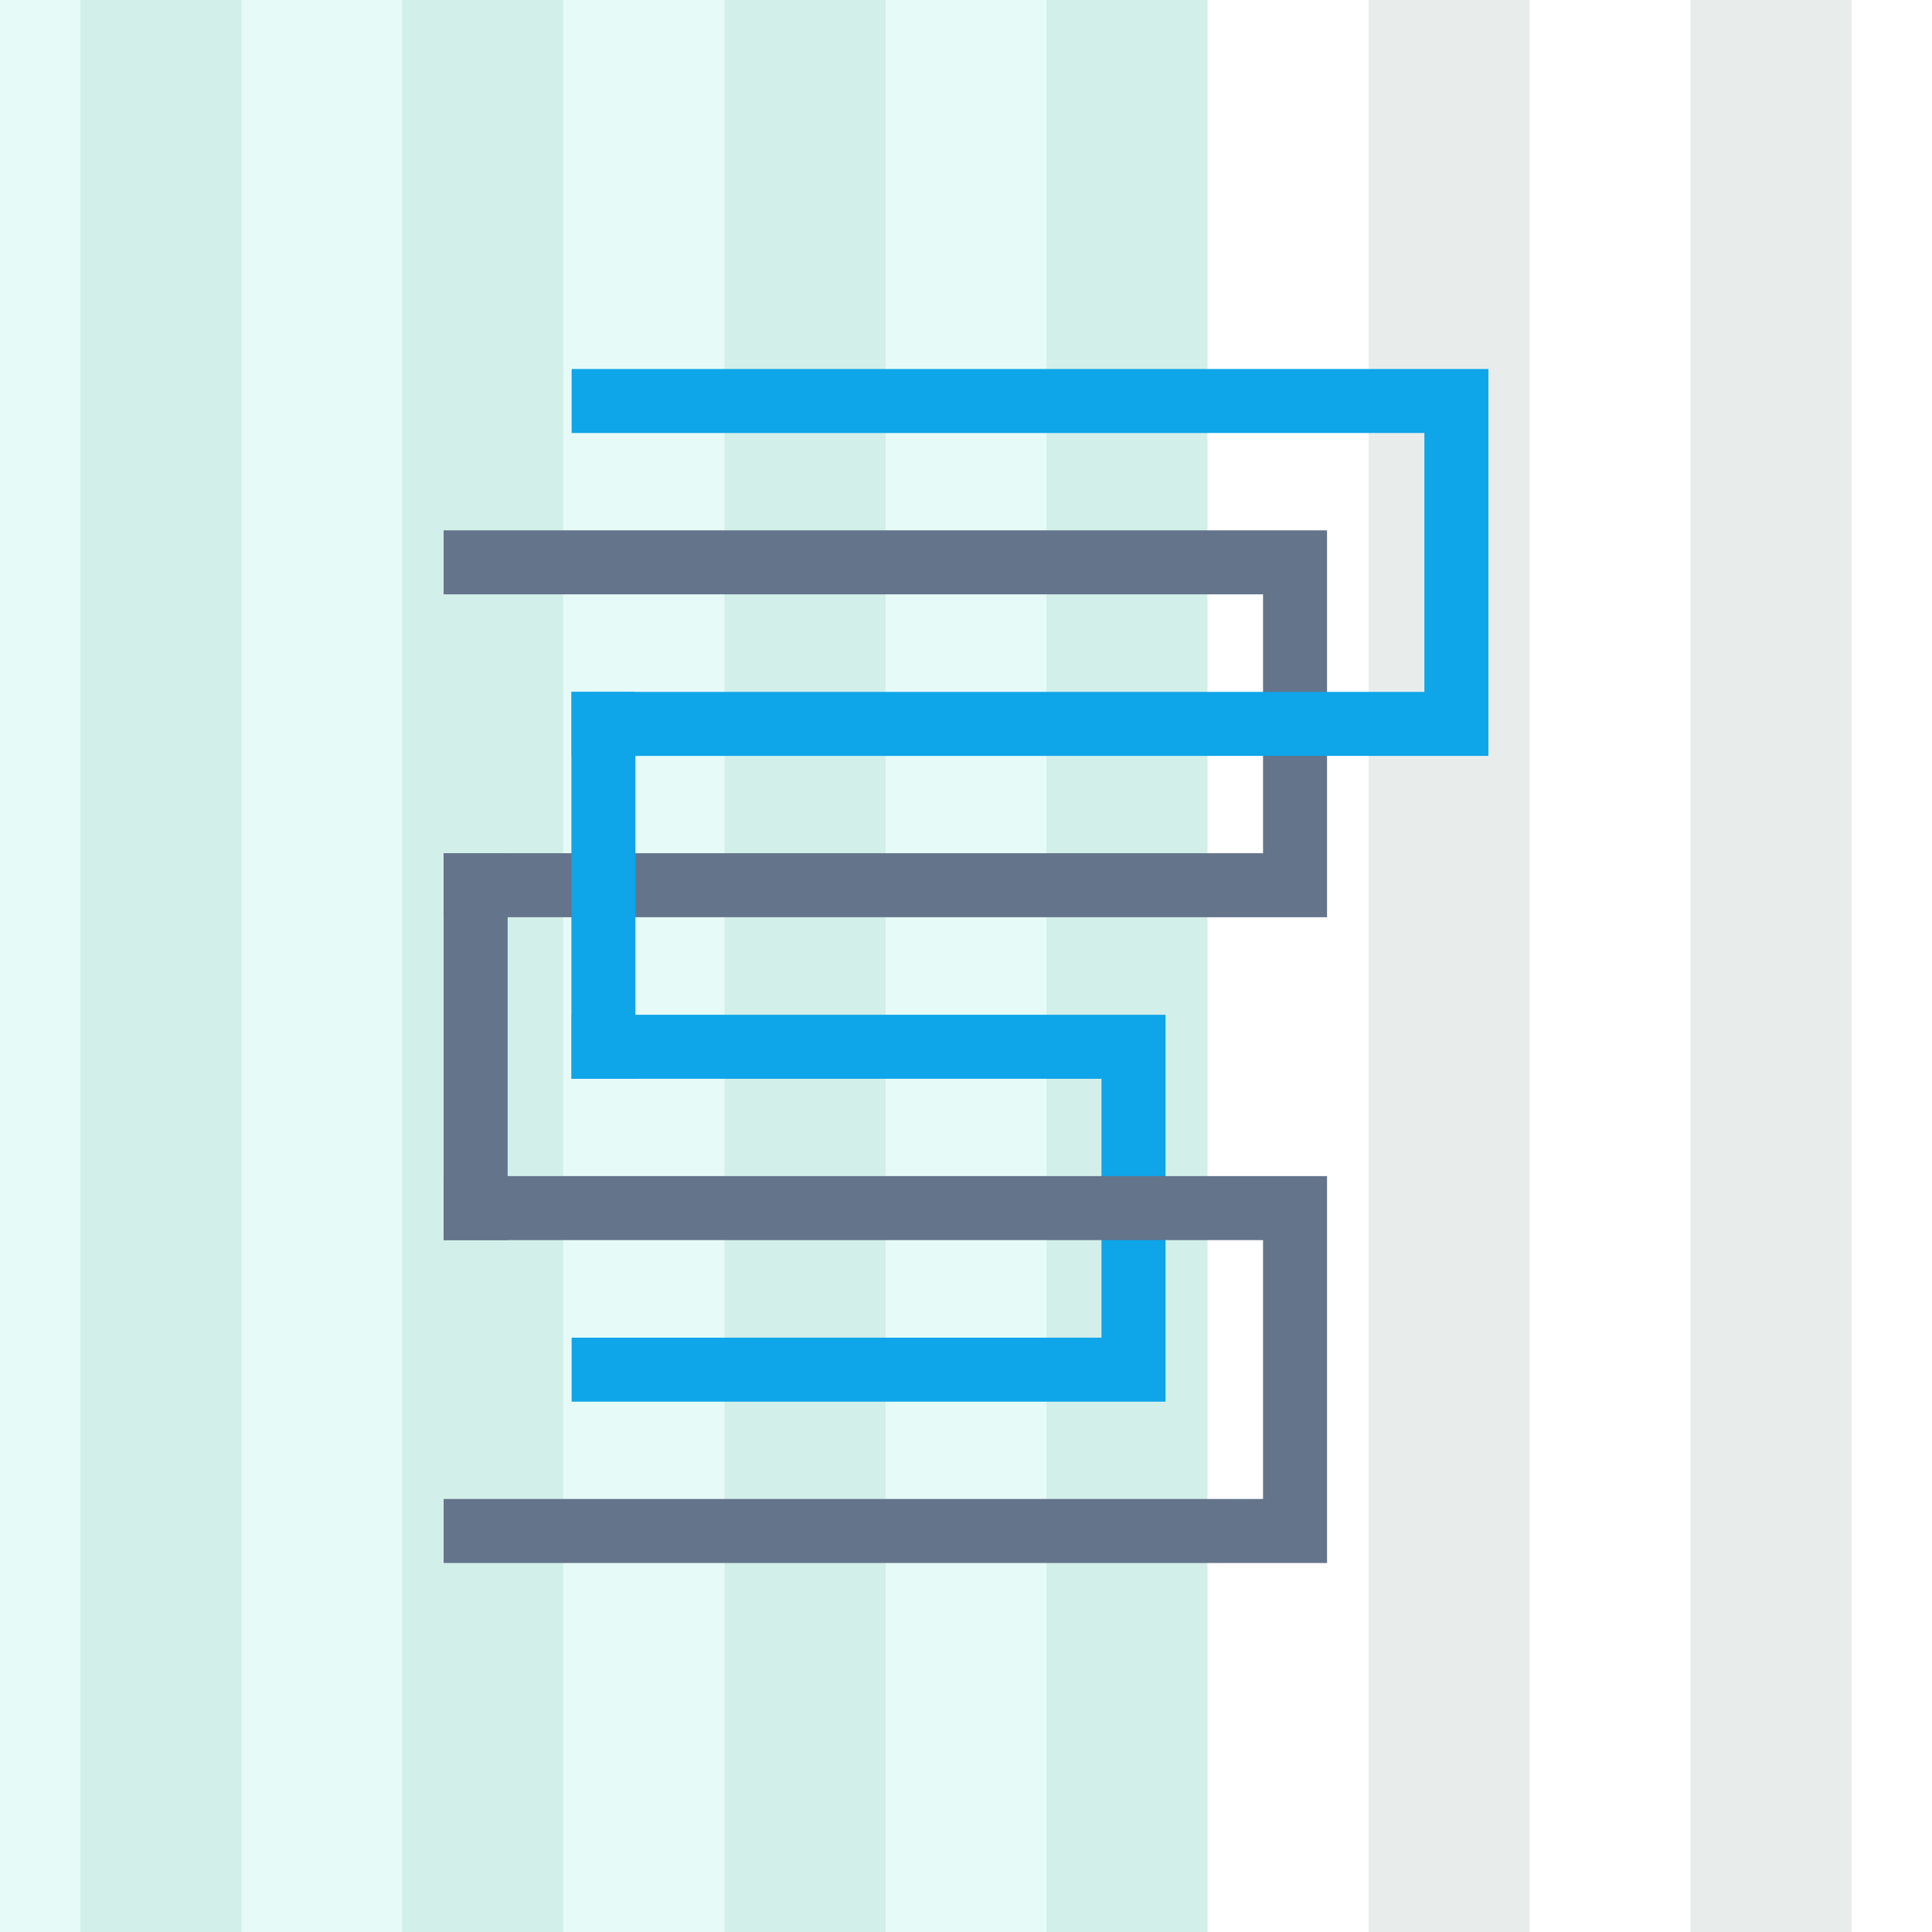
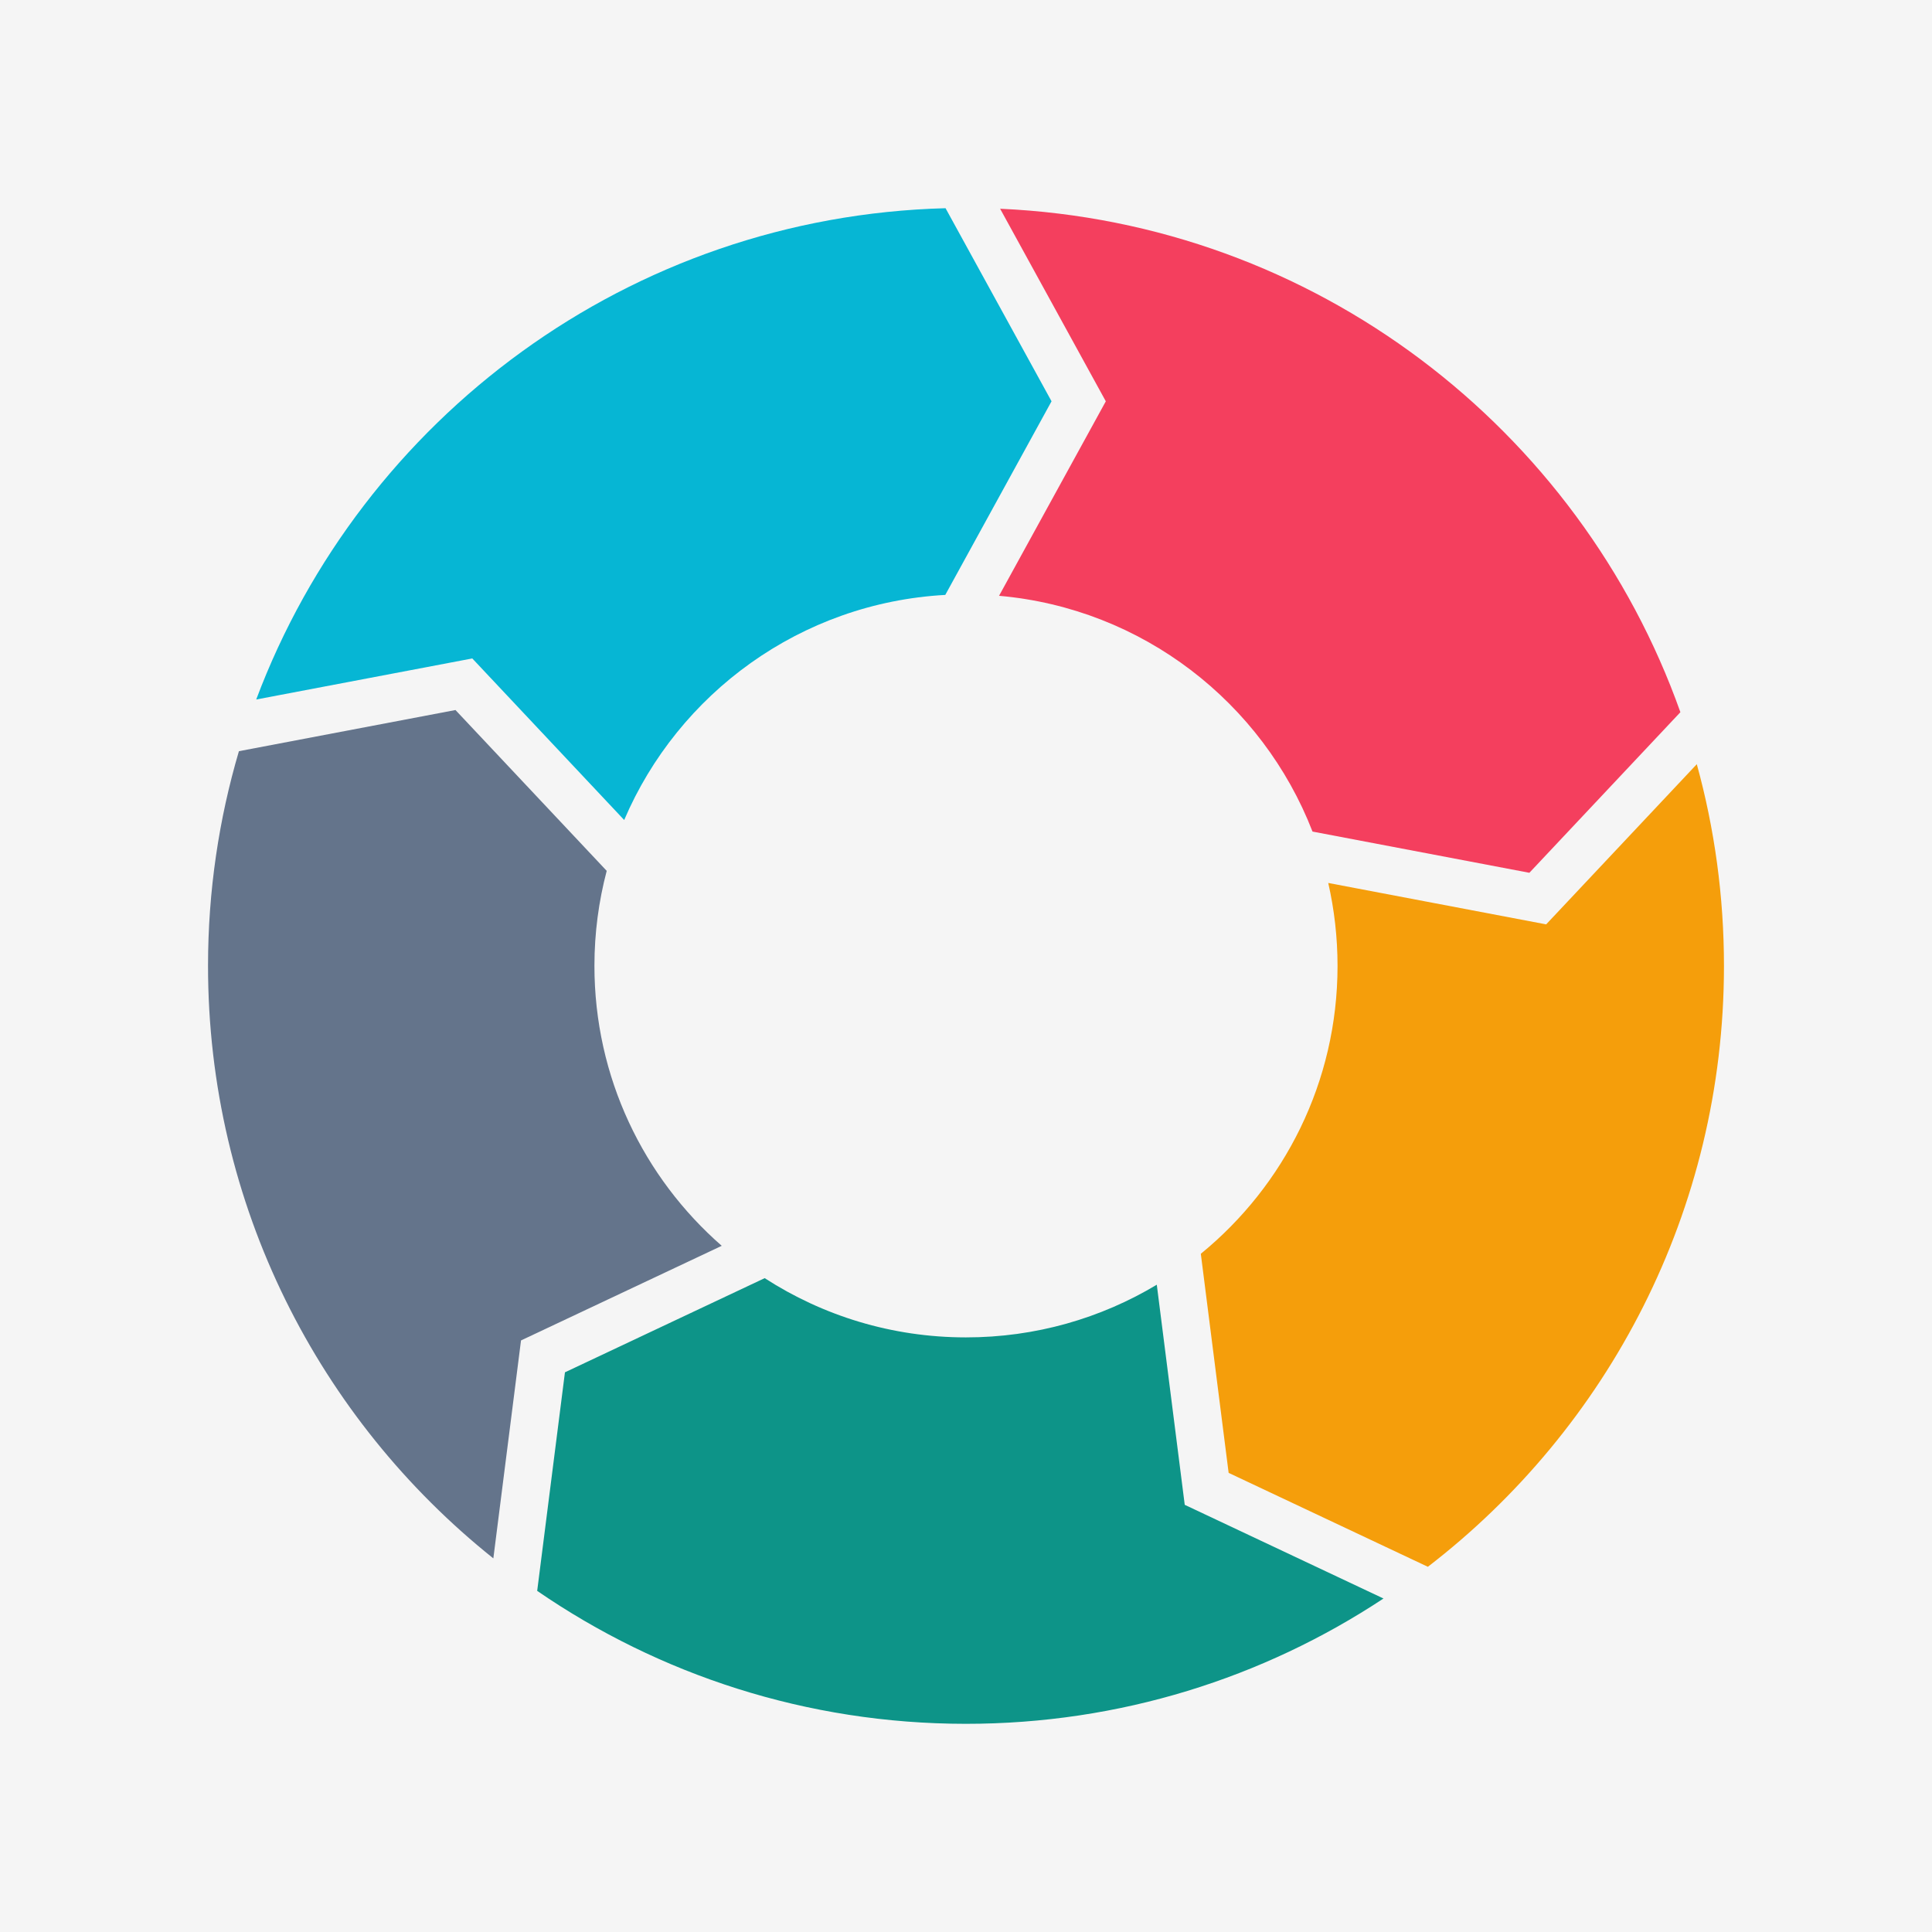
- <svg xmlns="http://www.w3.org/2000/svg" id="Layer_1" data-name="Layer 1" viewBox="0 0 800 800">
-   <g id="Layer_2" data-name="Layer 2">
-     <rect width="489.6" height="800" fill="#e6fbf7" />
-     <rect x="33.3" width="66.7" height="800" fill="#d3efe9" />
-     <rect x="166.5" width="66.7" height="800" fill="#d3efe9" />
-     <rect x="300" width="66.7" height="800" fill="#d3efe9" />
-     <rect x="433.3" width="66.7" height="800" fill="#d3efe9" />
-     <rect x="566.7" width="66.7" height="800" fill="#e8edec" />
-     <rect x="700" width="66.7" height="800" fill="#e8edec" />
+ <svg xmlns="http://www.w3.org/2000/svg" id="Layer_1" data-name="Layer 1" viewBox="0 0 650 650">
+   <defs>
+     <style>
+       .cls-1 {
+         fill: #06b6d4;
+       }
+ 
+       .cls-2 {
+         fill: #64748b;
+       }
+ 
+       .cls-3 {
+         fill: #f59e0b;
+       }
+ 
+       .cls-4 {
+         fill: #f5f5f5;
+       }
+ 
+       .cls-5 {
+         fill: #f43f5e;
+       }
+ 
+       .cls-6 {
+         fill: #0d9488;
+       }
+     </style>
+   </defs>
+   <rect class="cls-4" width="650" height="650" />
+   <g>
+     <path class="cls-1" d="M158.89,221.52l51.11,54.36c18.21-42.62,59.42-73.06,108.03-75.73l35.75-65.14-35.66-64.96c-106.31,2.81-196.4,70.69-231.92,165.29l72.68-13.81Z" />
+     <path class="cls-5" d="M372.04,135.01l-35.92,65.44c48.25,4.25,88.62,35.91,105.46,79.32l72.96,13.87,50.81-54.03c-33.89-95.42-122.97-164.69-228.87-169.38l35.56,64.79Z" />
+     <path class="cls-3" d="M520.18,310.99l-73.31-13.93c2.05,8.99,3.13,18.35,3.13,27.96-.02,39.05-17.95,73.89-46,96.8l9.36,73.71,67.03,31.6c60.53-46.59,99.57-119.74,99.62-202.03.01-23.55-3.18-46.35-9.14-68l-50.68,53.89Z" />
+     <path class="cls-6" d="M398.59,506.27l-9.4-74.04c-18.78,11.26-40.76,17.74-64.26,17.72-24.94-.01-48.16-7.33-67.66-19.93l-67.2,31.68-9.34,73.53c40.99,28.18,90.62,44.7,144.12,44.73,51.96.03,100.29-15.5,140.61-42.16l-66.87-31.52Z" />
+     <path class="cls-2" d="M175.3,450.97l67.52-31.83c-26.26-22.93-42.85-56.66-42.83-94.26,0-11.02,1.45-21.71,4.13-31.89l-50.88-54.11-72.86,13.85c-6.74,22.85-10.38,47.04-10.39,72.08-.05,80.74,37.45,152.73,95.99,199.49l9.31-73.32Z" />
  </g>
-   <polygon points="183.7 219.6 549.5 219.6 549.5 379.8 183.7 379.8 183.7 353.3 523 353.3 523 246.1 183.7 246.1 183.7 219.6" fill="#64748b" fill-rule="evenodd" />
-   <polygon points="236.7 420.2 482.6 420.2 482.6 580.4 236.7 580.4 236.7 553.9 456.1 553.9 456.1 446.7 236.7 446.7 236.7 420.2" fill="#0ea5e9" fill-rule="evenodd" />
-   <polygon points="183.7 647.2 549.5 647.2 549.5 487 183.7 487 183.7 513.5 523 513.5 523 620.7 183.7 620.7 183.7 647.2" fill="#64748b" fill-rule="evenodd" />
-   <polygon points="616.3 313 616.3 152.8 236.7 152.8 236.7 179.3 589.8 179.3 589.8 286.5 236.7 286.5 236.7 313 616.3 313" fill="#0ea5e9" fill-rule="evenodd" />
-   <rect x="236.6" y="286.5" width="26.5" height="160.2" fill="#0ea5e9" />
-   <rect x="183.7" y="353.3" width="26.5" height="160.2" fill="#64748b" />
</svg>
